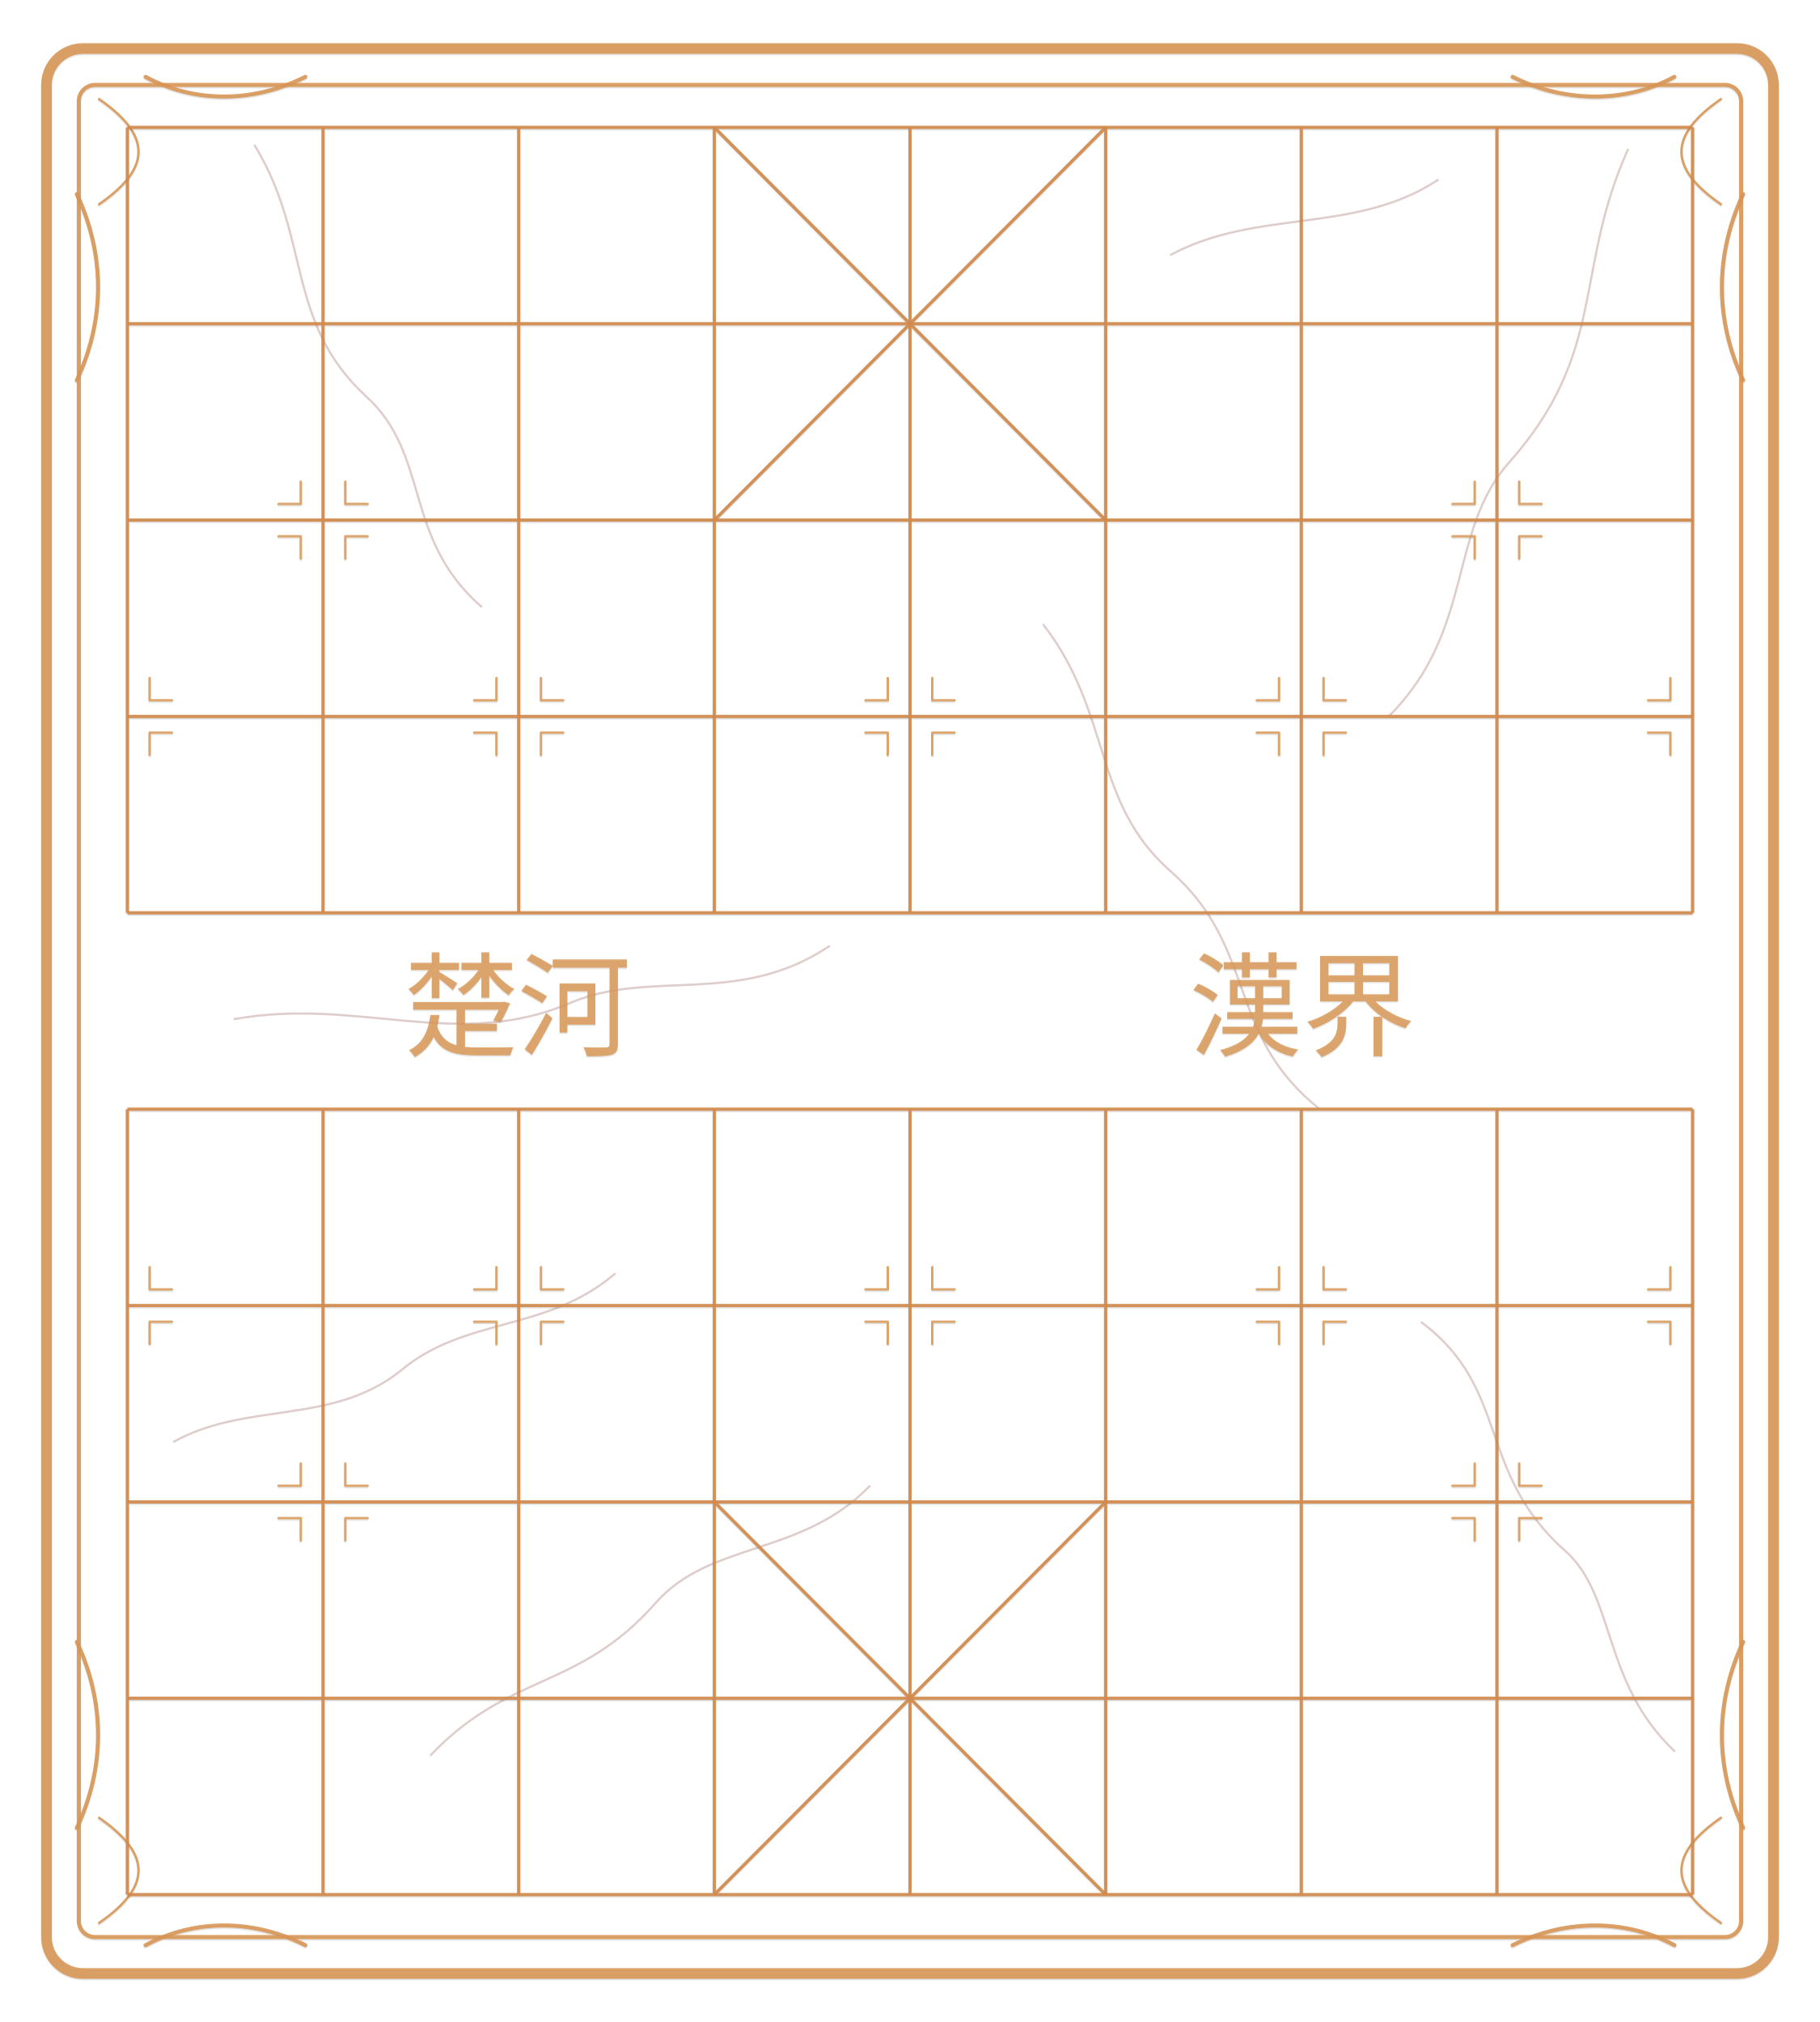
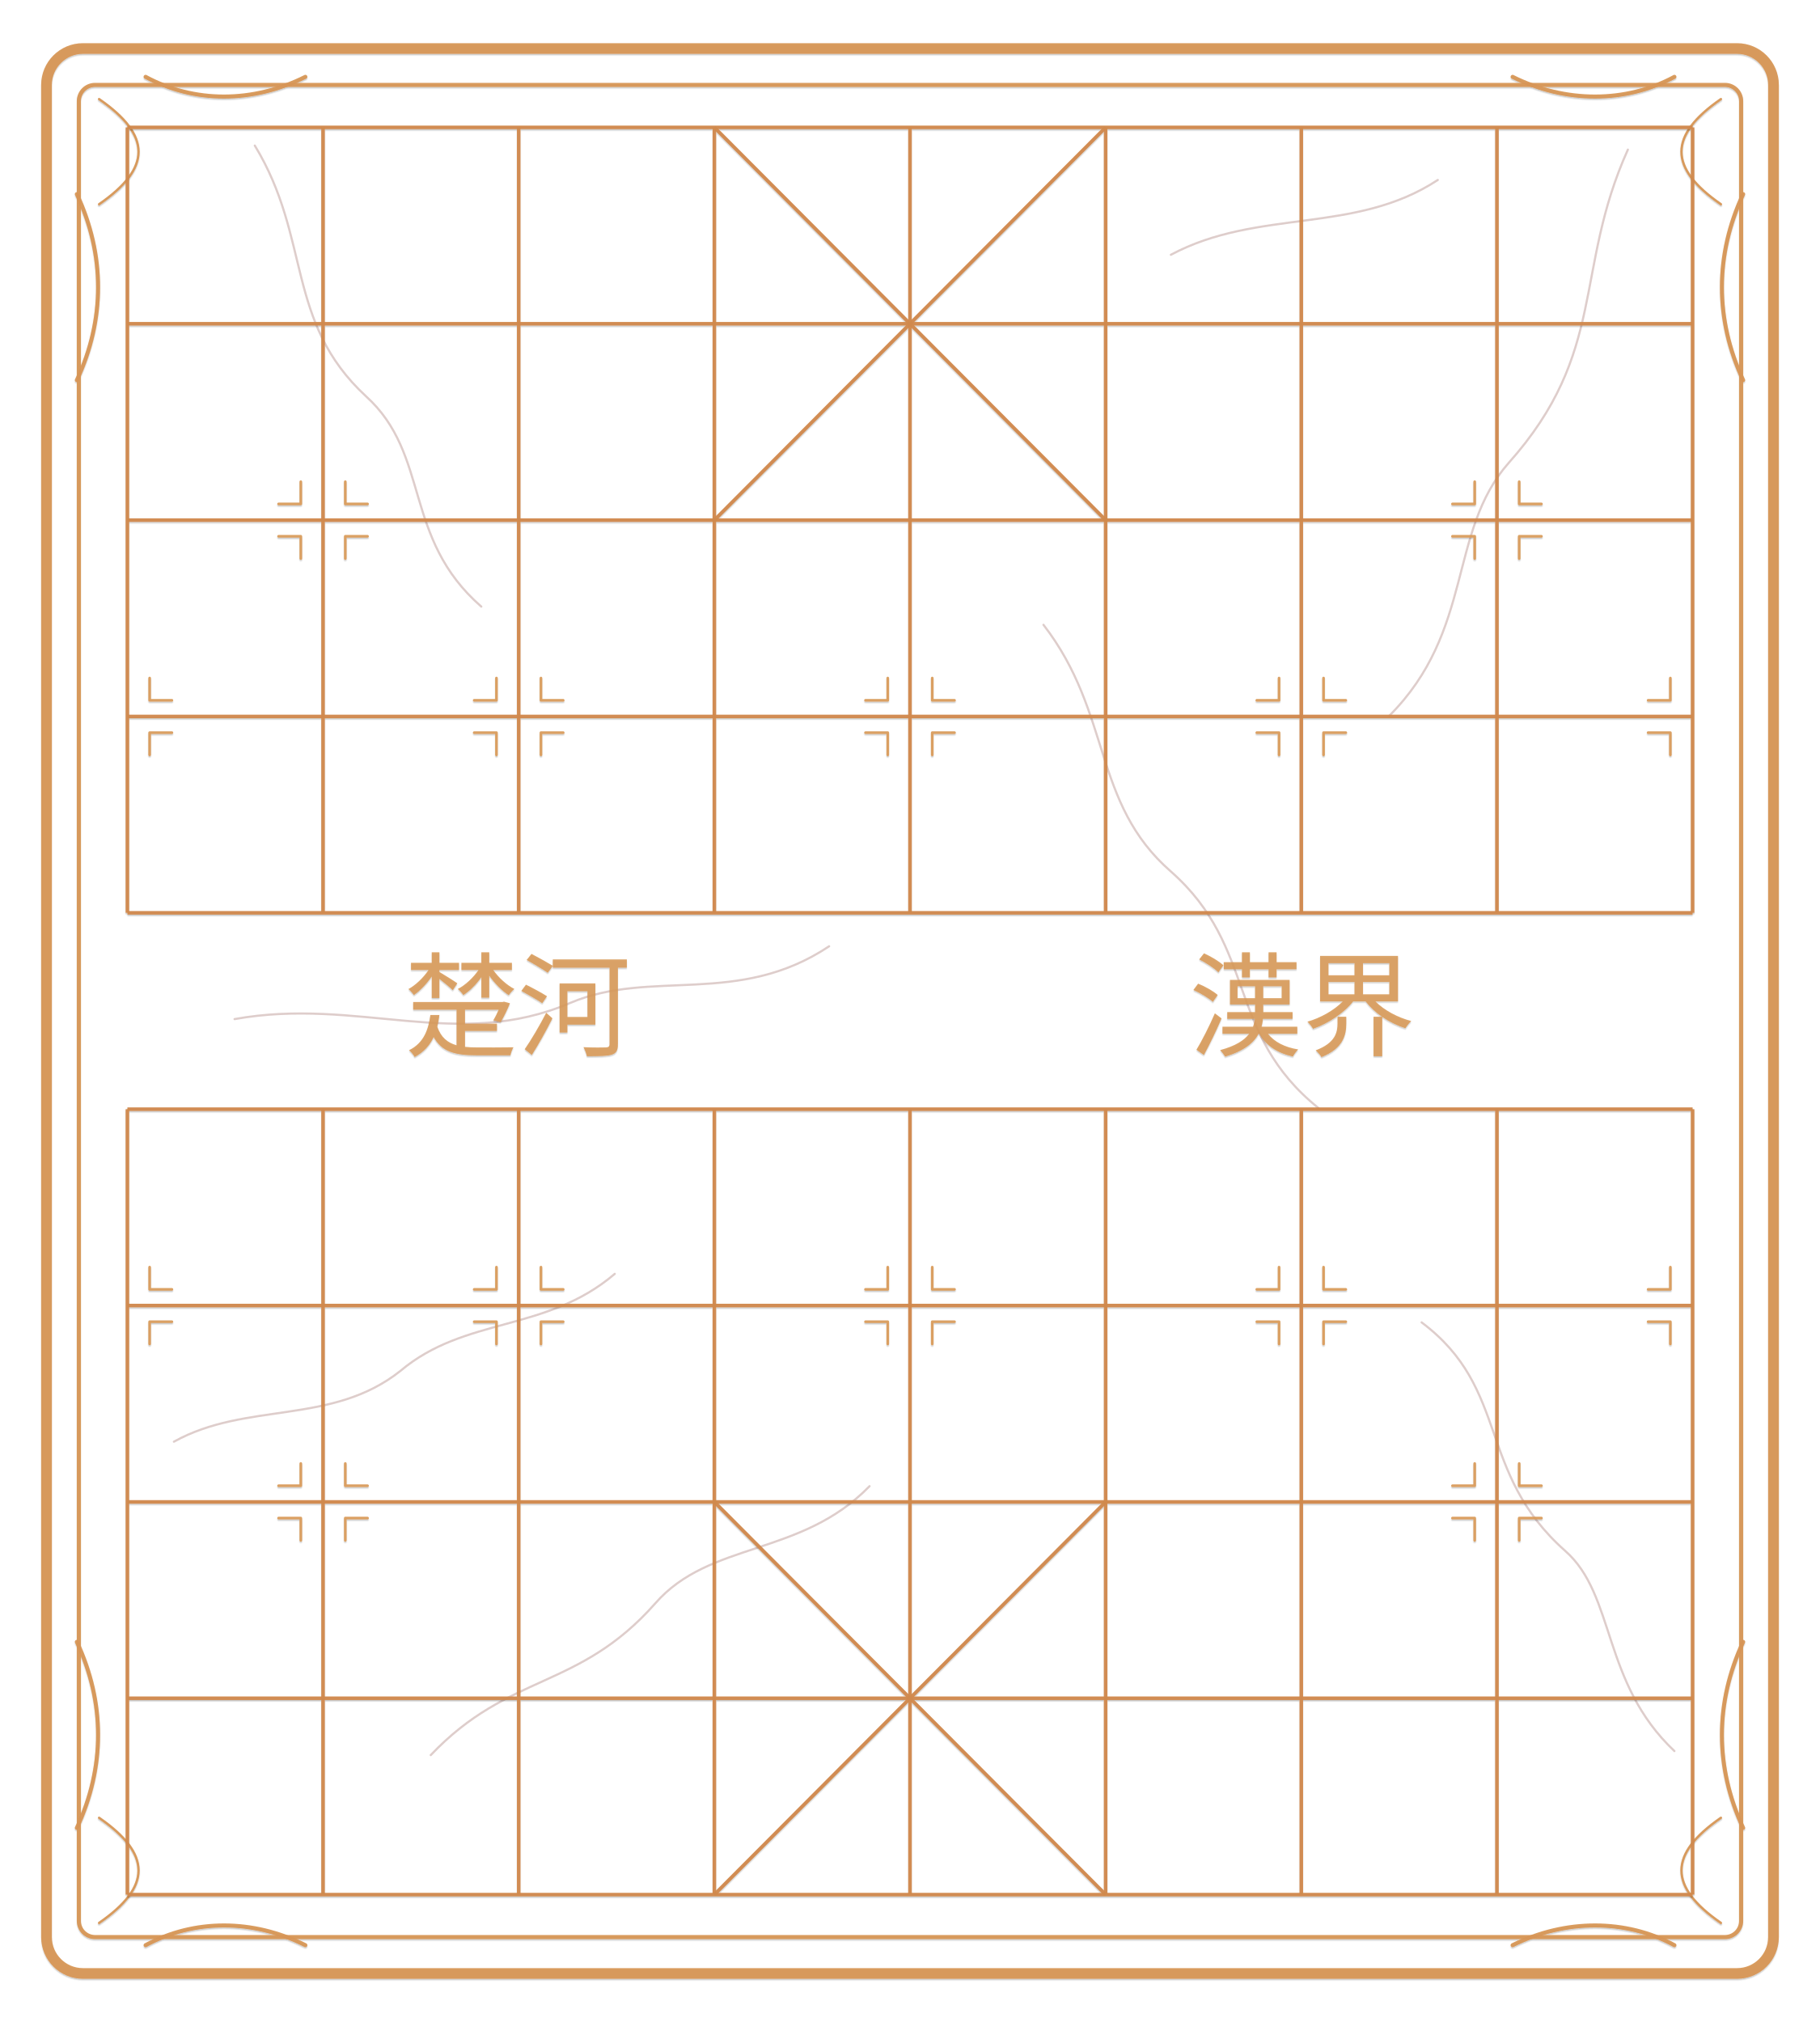
<svg xmlns="http://www.w3.org/2000/svg" viewBox="0 0 900 1000" fill="none">
  <defs>
    <g id="pointMark" fill="none" stroke-linecap="round" stroke-linejoin="round">
      <path d="M-22 -8H-11V-19 M22 -8H11V-19 M-22 8H-11V19 M22 8H11V19" />
    </g>
    <g id="pointMarkLeftEdge" fill="none" stroke-linecap="round" stroke-linejoin="round">
      <path d="M22 -8H11V-19 M22 8H11V19" />
    </g>
    <g id="pointMarkRightEdge" fill="none" stroke-linecap="round" stroke-linejoin="round">
      <path d="M-22 -8H-11V-19 M-22 8H-11V19" />
    </g>
    <filter id="softInk" x="-4%" y="-4%" width="108%" height="108%">
-       <feDropShadow dx="0" dy="0.55" stdDeviation="0.35" flood-color="#000000" flood-opacity="0.18" />
+       <feDropShadow dx="0" dy="0.62" stdDeviation="0.42" flood-color="#000000" flood-opacity="0.24" />
    </filter>
  </defs>
  <rect width="900" height="1000" fill="transparent" />
-   <g stroke="#d89555" stroke-opacity="0.88" fill="none" stroke-linejoin="round" filter="url(#softInk)">
+   <g stroke="#d89555" stroke-opacity="0.93" fill="none" stroke-linejoin="round" filter="url(#softInk)">
    <rect x="23" y="24" width="854" height="952" rx="18" stroke-width="5.3" />
    <rect x="39" y="42" width="822" height="916" rx="8" stroke-width="2.05" />
    <path d="M72 38C96 51 125 51 151 38M748 38C774 51 804 51 828 38M72 962C96 949 125 949 151 962M748 962C774 949 804 949 828 962" stroke-width="2.0" stroke-linecap="round" />
    <path d="M38 96C52 126 52 158 38 188M862 96C848 126 848 158 862 188M38 812C52 842 52 874 38 904M862 812C848 842 848 874 862 904" stroke-width="2.0" stroke-linecap="round" />
    <path d="M49 49C75 67 75 83 49 101M851 49C825 67 825 83 851 101M49 951C75 933 75 917 49 899M851 951C825 933 825 917 851 899" stroke-width="1.18" stroke-linecap="round" />
  </g>
  <g stroke="#6e251d" stroke-opacity="0.23" stroke-width="1.08" fill="none" stroke-linecap="round" stroke-linejoin="round">
    <path d="M126 72C154 118 141 159 181 196C213 225 199 266 238 300" />
    <path d="M805 74C778 134 795 174 746 229C716 263 729 312 687 354" />
    <path d="M116 504C177 493 226 520 282 496C322 479 365 498 410 468" />
    <path d="M516 309C550 353 540 397 579 431C622 469 606 511 652 548" />
    <path d="M703 654C747 687 730 728 774 767C799 789 792 832 828 866" />
    <path d="M213 868C252 827 286 836 324 793C351 762 396 770 430 735" />
    <path d="M86 713C122 693 164 705 198 678C230 651 270 659 304 630" />
    <path d="M579 126C622 103 670 116 711 89" />
  </g>
-   <g stroke="#d08a4d" stroke-opacity="0.92" stroke-width="1.62" stroke-linecap="butt" filter="url(#softInk)">
+   <g stroke="#d08a4d" stroke-opacity="0.96" stroke-width="1.76" stroke-linecap="butt" filter="url(#softInk)">
    <path d="M63 63V451.444M63 548.556V937M159.75 63V451.444M159.75 548.556V937M256.5 63V451.444M256.5 548.556V937M353.25 63V451.444M353.25 548.556V937M450 63V451.444M450 548.556V937M546.75 63V451.444M546.75 548.556V937M643.5 63V451.444M643.5 548.556V937M740.25 63V451.444M740.25 548.556V937M837 63V451.444M837 548.556V937" />
    <path d="M63 63H837M63 160.111H837M63 257.222H837M63 354.333H837M63 451.444H837M63 548.556H837M63 645.667H837M63 742.778H837M63 839.889H837M63 937H837" />
    <path d="M353.25 63L546.75 257.222M546.75 63L353.25 257.222M353.25 742.778L546.75 937M546.75 742.778L353.25 937" />
  </g>
-   <g stroke="#d99a59" stroke-opacity="0.84" stroke-width="1.2" filter="url(#softInk)">
+   <g stroke="#d99a59" stroke-opacity="0.92" stroke-width="1.32" filter="url(#softInk)">
    <use href="#pointMark" transform="translate(159.75 257.222)" />
    <use href="#pointMark" transform="translate(740.25 257.222)" />
    <use href="#pointMark" transform="translate(159.75 742.778)" />
    <use href="#pointMark" transform="translate(740.25 742.778)" />
    <use href="#pointMarkLeftEdge" transform="translate(63 354.333)" />
    <use href="#pointMark" transform="translate(256.5 354.333)" />
    <use href="#pointMark" transform="translate(450 354.333)" />
    <use href="#pointMark" transform="translate(643.5 354.333)" />
    <use href="#pointMarkRightEdge" transform="translate(837 354.333)" />
    <use href="#pointMarkLeftEdge" transform="translate(63 645.667)" />
    <use href="#pointMark" transform="translate(256.5 645.667)" />
    <use href="#pointMark" transform="translate(450 645.667)" />
    <use href="#pointMark" transform="translate(643.5 645.667)" />
    <use href="#pointMarkRightEdge" transform="translate(837 645.667)" />
  </g>
-   <g fill="#d99a59" fill-opacity="0.84" font-family="KaiTi, STKaiti, SimSun, serif" font-size="56" text-anchor="middle" filter="url(#softInk)">
+   <g fill="#d99a59" fill-opacity="0.88" font-family="KaiTi, STKaiti, SimSun, serif" font-size="56" text-anchor="middle" filter="url(#softInk)">
    <text x="256" y="518">楚河</text>
    <text x="644" y="518">漢界</text>
  </g>
</svg>
